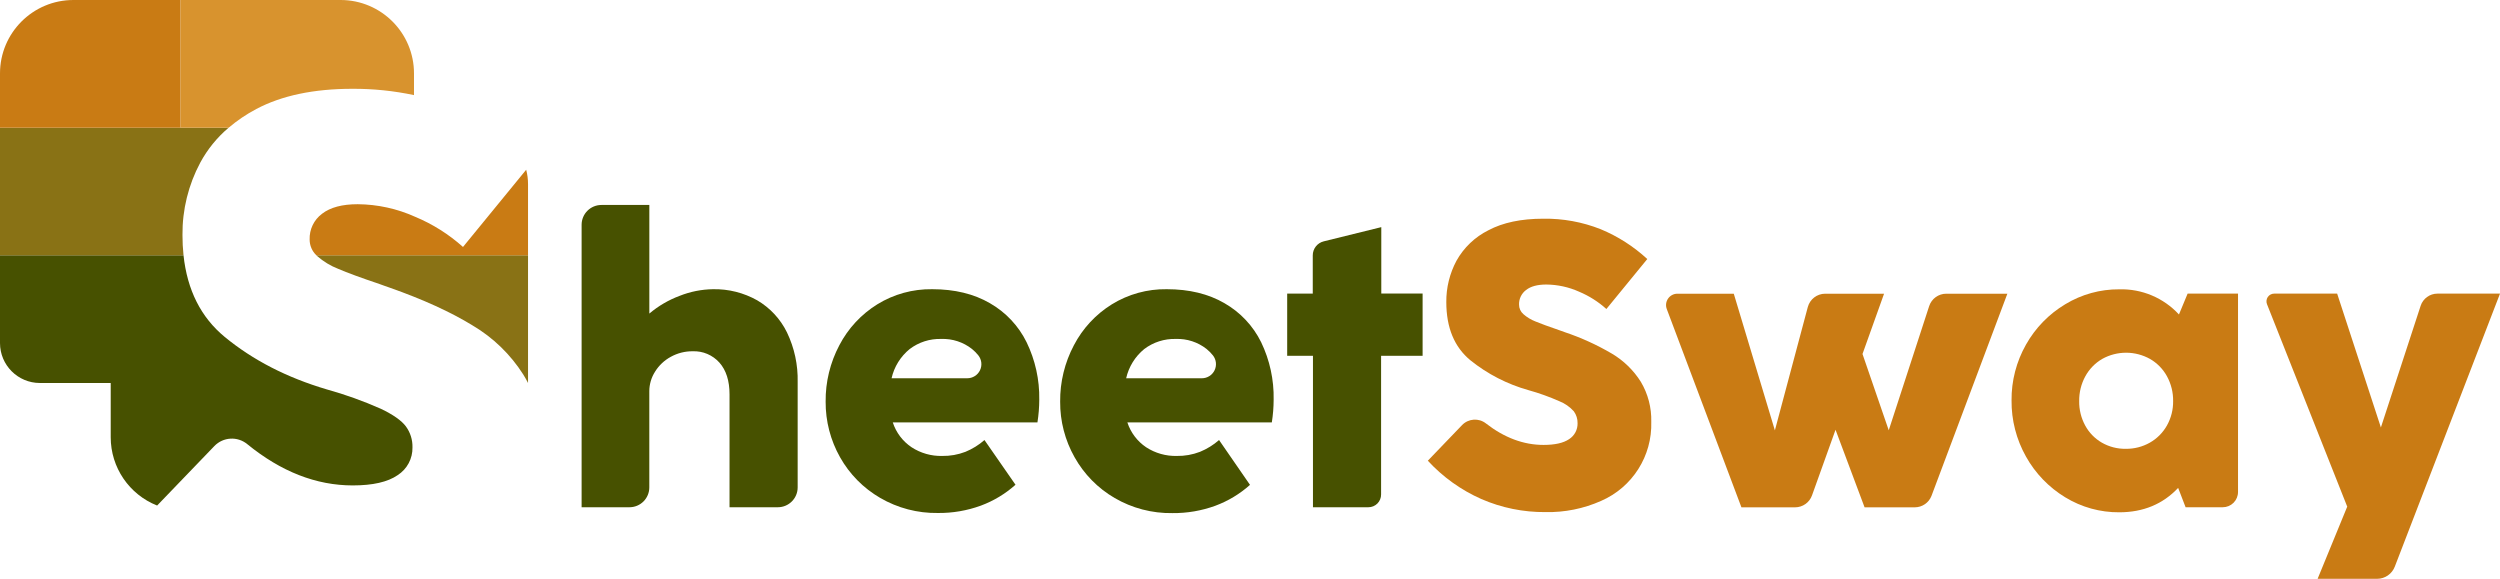
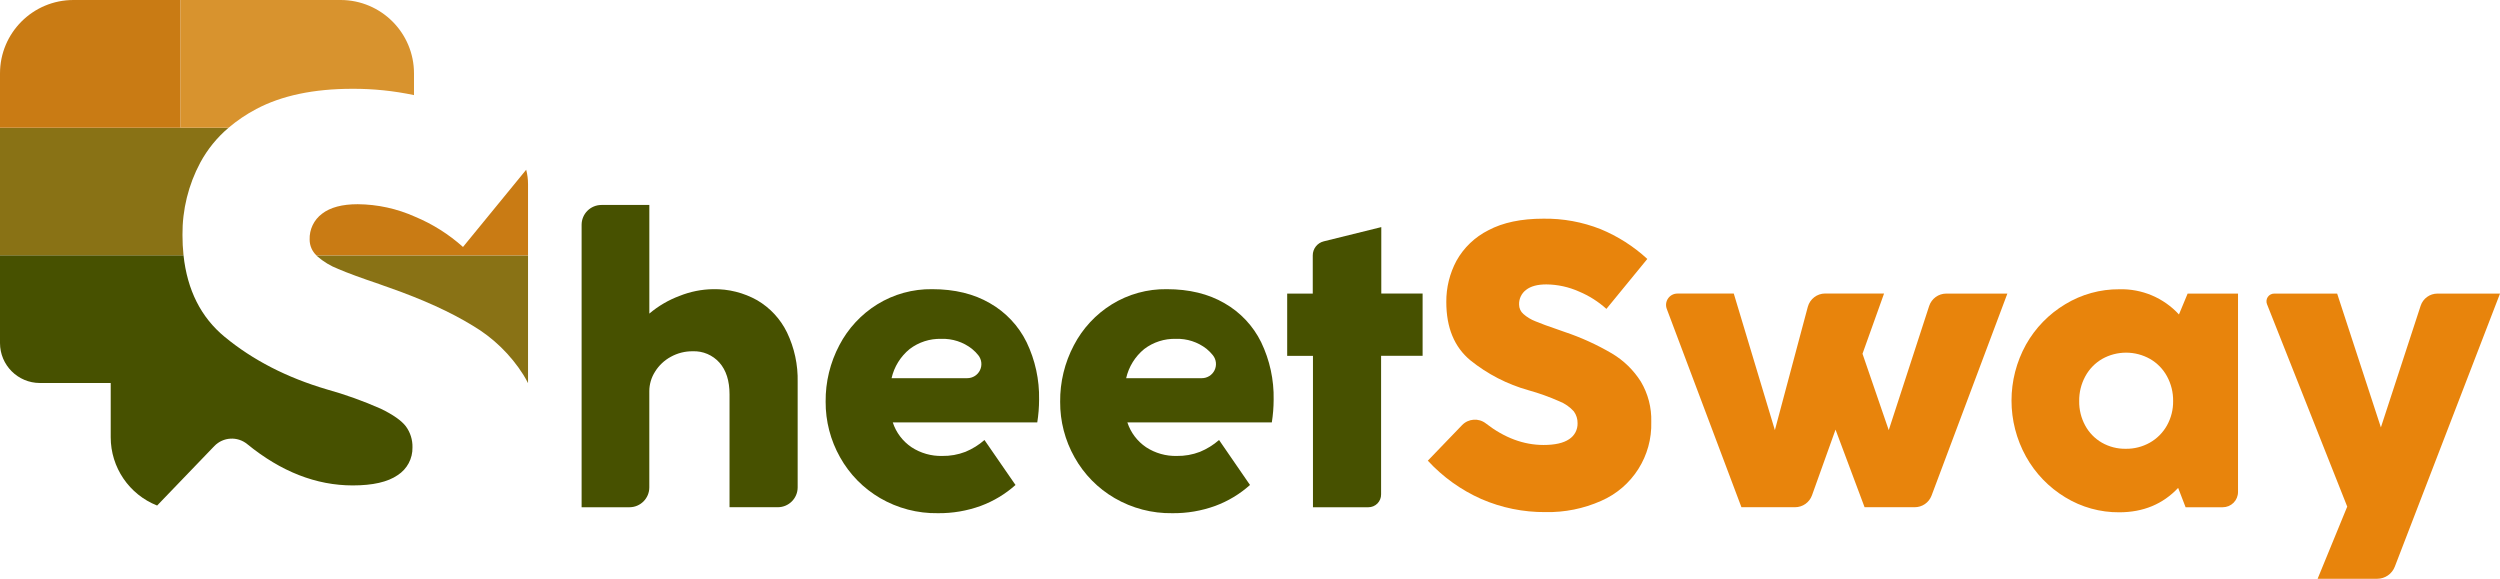
<svg xmlns="http://www.w3.org/2000/svg" viewBox="0 0 866 200.49">
  <defs>
-     <style>.cls-1{fill:#475100;}.cls-2{fill:#897215;}.cls-3{fill:#c97b14;}.cls-4{fill:#d8932e;}</style>
+     <style>.cls-1{fill:#475100;}.cls-2{fill:#897215;}.cls-3{fill:#c97b14;}.cls-4{fill:#d8932e;}.cls-5{fill:#e8840c;}</style>
  </defs>
-   <g id="_1" data-name="1">
-     <path class="cls-1" d="M181.26,594.26a8.41,8.41,0,0,1,11.38-.67q17.55,14.31,36.55,14.31,10.41,0,15.55-3.55a11.15,11.15,0,0,0,5.14-9.66,11.79,11.79,0,0,0-2.27-7.22q-2.27-3.06-8.69-6.12a136.89,136.89,0,0,0-18.78-6.73q-20.68-6.12-35.31-18.17-12.32-10.16-14.26-28.27H107v30.41a13.83,13.83,0,0,0,13.83,13.83h24.52v18.8a25.44,25.44,0,0,0,16.08,23.65Z" transform="translate(-107 -439.75)" />
-   </g>
-   <g id="_2" data-name="2">
-     <path class="cls-2" d="M289.91,528.23v-.05H216.59l.31.3a24.6,24.6,0,0,0,7.28,4.41q4.65,2,14.32,5.26c.48.16,1,.35,1.52.55s1.17.43,1.9.67q17.39,6.12,28.76,13.1a52.38,52.38,0,0,1,17.62,17.07c.58.93,1.11,1.9,1.61,2.88h0Z" transform="translate(-107 -439.75)" />
-   </g>
-   <g id="_3" data-name="3">
-     <path class="cls-2" d="M170.21,521.14a52.17,52.17,0,0,1,6.18-25.09,41.93,41.93,0,0,1,9.8-12.06H107v44.19h63.57A66.44,66.44,0,0,1,170.21,521.14Z" transform="translate(-107 -439.75)" />
-   </g>
-   <g id="_4" data-name="4">
-     <path class="cls-3" d="M250.79,514.84a49.38,49.38,0,0,0-19.88-4.35q-8.08,0-12.36,3.31a10.68,10.68,0,0,0-4.29,8.93,7.51,7.51,0,0,0,2.33,5.45h73.32V503.55a19.5,19.5,0,0,0-.64-5L267.38,525.3A58.52,58.52,0,0,0,250.79,514.84Z" transform="translate(-107 -439.75)" />
-   </g>
-   <g id="_5" data-name="5">
-     <path class="cls-3" d="M169.57,439.75H132.44A25.44,25.44,0,0,0,107,465.2V484h62.57Z" transform="translate(-107 -439.75)" />
-   </g>
-   <g id="_6" data-name="6">
-     <path class="cls-4" d="M195.79,477.51q13.22-7,33.28-7a99.62,99.62,0,0,1,21.34,2.19V465.2A25.44,25.44,0,0,0,225,439.75H169.57V484h16.62A53.2,53.2,0,0,1,195.79,477.51Z" transform="translate(-107 -439.75)" />
-   </g>
-   <g id="h">
-     <path class="cls-1" d="M369.28,543.77a26.23,26.23,0,0,1,10.33,11.13,37.71,37.71,0,0,1,3.7,17.21v36.48a6.87,6.87,0,0,1-6.87,6.87H359.71V576.37q0-7.05-3.49-11a11.81,11.81,0,0,0-9.28-3.94,15.36,15.36,0,0,0-7.58,1.92,14.6,14.6,0,0,0-5.44,5.13,12.63,12.63,0,0,0-2,6.77v33.34a6.87,6.87,0,0,1-6.88,6.87H308.47V517.62a6.87,6.87,0,0,1,6.87-6.87h16.59v37.62a35.55,35.55,0,0,1,10.5-6.14,32.55,32.55,0,0,1,11.56-2.3A30,30,0,0,1,369.28,543.77Z" transform="translate(-107 -439.75)" />
-   </g>
-   <g id="e_2" data-name="e 2">
-     <path class="cls-1" d="M497.52,586.07a16.54,16.54,0,0,0,6.52,8.62,18.65,18.65,0,0,0,10.58,3,21.34,21.34,0,0,0,8.06-1.43,23.62,23.62,0,0,0,6.6-4.08L540,607.71a37.73,37.73,0,0,1-12,7.23,42.18,42.18,0,0,1-14.9,2.55,38.54,38.54,0,0,1-20-5.24,37.51,37.51,0,0,1-13.86-14.1,38.58,38.58,0,0,1-5-19.27A40.92,40.92,0,0,1,479,559.34a36.54,36.54,0,0,1,13.16-14.18,35.24,35.24,0,0,1,19-5.23q11.66,0,20,4.85a31.67,31.67,0,0,1,12.7,13.51,43.83,43.83,0,0,1,4.33,19.89,51.31,51.31,0,0,1-.63,7.89Zm5.83-25.4a18.26,18.26,0,0,0-6.25,10.11h26.21a4.89,4.89,0,0,0,3.86-7.91,14.7,14.7,0,0,0-2.22-2.24,16.29,16.29,0,0,0-10.64-3.47A17.29,17.29,0,0,0,503.35,560.67Z" transform="translate(-107 -439.75)" />
-   </g>
-   <g id="e_1" data-name="e 1">
-     <path class="cls-1" d="M416.26,586.07a16.51,16.51,0,0,0,6.53,8.62,18.6,18.6,0,0,0,10.57,3,21.39,21.39,0,0,0,8.07-1.43,23.57,23.57,0,0,0,6.59-4.08l10.75,15.49a37.73,37.73,0,0,1-12,7.23,42.15,42.15,0,0,1-14.9,2.55,38.54,38.54,0,0,1-20-5.24A37.51,37.51,0,0,1,398,598.15a38.69,38.69,0,0,1-5-19.27,40.92,40.92,0,0,1,4.75-19.54,36.54,36.54,0,0,1,13.16-14.18,35.26,35.26,0,0,1,19-5.23q11.65,0,20,4.85a31.67,31.67,0,0,1,12.7,13.51A43.83,43.83,0,0,1,467,578.18a51.31,51.31,0,0,1-.63,7.89Zm5.84-25.4a18.21,18.21,0,0,0-6.26,10.11h26.21a4.89,4.89,0,0,0,3.86-7.91,14.7,14.7,0,0,0-2.22-2.24,16.27,16.27,0,0,0-10.64-3.47A17.26,17.26,0,0,0,422.1,560.67Z" transform="translate(-107 -439.75)" />
-   </g>
-   <g id="t">
-     <path class="cls-1" d="M581,615.46H561.81V563h-8.93V541.46h8.86V528.21a5,5,0,0,1,3.81-4.86l19.93-4.92v23h14.31V563H585.41v48A4.39,4.39,0,0,1,581,615.46Z" transform="translate(-107 -439.75)" />
-   </g>
-   <g id="s">
-     <path class="cls-3" d="M620.1,612.6a56,56,0,0,1-18.5-13.26L613.46,587a6.18,6.18,0,0,1,8.26-.58q9.6,7.45,19.95,7.45,5.94,0,8.87-2a6.35,6.35,0,0,0,2.93-5.52,6.76,6.76,0,0,0-1.29-4.12,13.35,13.35,0,0,0-5-3.49,78.78,78.78,0,0,0-10.71-3.84,56.27,56.27,0,0,1-20.14-10.36Q608,557.66,608,544.4a29.8,29.8,0,0,1,3.52-14.32,25.9,25.9,0,0,1,11.07-10.57q7.53-4,19-4a51.85,51.85,0,0,1,19.87,3.63,54.7,54.7,0,0,1,16.16,10.34l-14.17,17.31a33.45,33.45,0,0,0-9.46-6,28.31,28.31,0,0,0-11.35-2.48q-4.6,0-7,1.89a6.07,6.07,0,0,0-2.44,5.09,4.34,4.34,0,0,0,1.5,3.28,14,14,0,0,0,4.15,2.52q2.66,1.11,8.17,3l.87.31c.3.12.67.25,1.08.39a86.71,86.71,0,0,1,16.41,7.47,29.82,29.82,0,0,1,10,9.74A25.78,25.78,0,0,1,679,585.86a28.91,28.91,0,0,1-17.38,27.4,45,45,0,0,1-19.27,3.88A54.53,54.53,0,0,1,620.1,612.6Z" transform="translate(-107 -439.75)" />
-   </g>
-   <g id="w">
-     <path class="cls-3" d="M761.26,588.8l14-43a6.23,6.23,0,0,1,5.93-4.31h21.16l-26.27,70a6.22,6.22,0,0,1-5.83,4H752.89l-10.06-26.87-8.15,22.74a6.24,6.24,0,0,1-5.87,4.13H710.23l-25.86-68.69a3.93,3.93,0,0,1,3.68-5.31h19.53l14.24,47.34,11.4-42.71a6.24,6.24,0,0,1,6-4.63h20.42l-7.47,20.88Z" transform="translate(-107 -439.75)" />
-   </g>
-   <g id="a">
-     <path class="cls-3" d="M864.79,541.46h17.46v68.71a5.29,5.29,0,0,1-5.3,5.29H864.09l-2.58-6.7q-7.95,8.44-20.38,8.45a35.46,35.46,0,0,1-18.75-5.2,38.3,38.3,0,0,1-13.58-14.1,38.91,38.91,0,0,1-5-19.45,38.52,38.52,0,0,1,5-19.33,38,38,0,0,1,13.62-14,35.65,35.65,0,0,1,18.71-5.16,27.09,27.09,0,0,1,20.66,8.72ZM851.7,593.09a15.62,15.62,0,0,0,5.9-5.9,16.82,16.82,0,0,0,2.17-8.52,17.39,17.39,0,0,0-2.13-8.58,15.55,15.55,0,0,0-5.87-6,17,17,0,0,0-16.58,0,15.67,15.67,0,0,0-5.83,6,17.39,17.39,0,0,0-2.13,8.58,17.19,17.19,0,0,0,2.1,8.52,15.2,15.2,0,0,0,5.76,5.9,16.15,16.15,0,0,0,8.27,2.13A16.53,16.53,0,0,0,851.7,593.09Z" transform="translate(-107 -439.75)" />
-   </g>
  <g id="y">
-     <path class="cls-3" d="M930.44,640.25H909.82l10.26-25-27.79-70.12a2.68,2.68,0,0,1,2.49-3.67h21.81l15.15,46.36,13.77-42.14a6.13,6.13,0,0,1,5.82-4.22H973L936.57,636A6.57,6.57,0,0,1,930.44,640.25Z" transform="translate(-107 -439.75)" />
+     <path class="cls-1" d="M74.26,154.5a8.42,8.42,0,0,1,11.38-.66q17.55,14.31,36.55,14.31,10.41,0,15.55-3.55a11.16,11.16,0,0,0,5.14-9.67,11.81,11.81,0,0,0-2.27-7.22q-2.27-3-8.69-6.12a138.25,138.25,0,0,0-18.78-6.73q-20.69-6.11-35.31-18.17Q65.52,106.54,63.57,88.43H0v30.41a13.83,13.83,0,0,0,13.83,13.83H38.35v18.79a25.44,25.44,0,0,0,16.08,23.66Z" />
+     <path class="cls-2" d="M182.91,88.48v0H109.59l.31.3a24.59,24.59,0,0,0,7.28,4.4q4.65,2,14.32,5.27c.48.16,1,.34,1.52.55s1.17.43,1.9.67q17.39,6.12,28.76,13.09a52.31,52.31,0,0,1,17.62,17.08c.58.93,1.11,1.89,1.61,2.88h0Z" />
+     <path class="cls-2" d="M63.21,81.39A52.17,52.17,0,0,1,69.39,56.3a41.93,41.93,0,0,1,9.8-12.06H0V88.43H63.57A66.58,66.58,0,0,1,63.21,81.39Z" />
+     <path class="cls-3" d="M143.79,75.08a49.53,49.53,0,0,0-19.88-4.34q-8.09,0-12.36,3.3A10.71,10.71,0,0,0,107.26,83a7.52,7.52,0,0,0,2.33,5.45h73.32V63.8a19.63,19.63,0,0,0-.64-5L160.38,85.55A58.76,58.76,0,0,0,143.79,75.08Z" />
+     <path class="cls-3" d="M62.57,0H25.44A25.44,25.44,0,0,0,0,25.44v18.8H62.57Z" />
+     <path class="cls-4" d="M88.79,37.76q13.21-7,33.28-7a100.27,100.27,0,0,1,21.34,2.19V25.44A25.44,25.44,0,0,0,118,0H62.57V44.24H79.19A52.69,52.69,0,0,1,88.79,37.76Z" />
+     <path class="cls-1" d="M262.28,104a26.25,26.25,0,0,1,10.33,11.14,37.68,37.68,0,0,1,3.7,17.21v36.48a6.88,6.88,0,0,1-6.87,6.87H252.71V136.62q0-7.05-3.49-11a11.78,11.78,0,0,0-9.28-3.94,15.36,15.36,0,0,0-7.58,1.92,14.6,14.6,0,0,0-5.44,5.13,12.63,12.63,0,0,0-2,6.77v33.34a6.88,6.88,0,0,1-6.88,6.87H201.47V77.87A6.88,6.88,0,0,1,208.34,71h16.59v37.63a35.12,35.12,0,0,1,10.5-6.14A32.35,32.35,0,0,1,247,100.17,30,30,0,0,1,262.28,104Z" />
+     <path class="cls-1" d="M390.52,146.32a16.58,16.58,0,0,0,6.52,8.62,18.65,18.65,0,0,0,10.58,3,21.34,21.34,0,0,0,8.06-1.43,23.89,23.89,0,0,0,6.6-4.09L433,168a37.73,37.73,0,0,1-12,7.23,42.18,42.18,0,0,1-14.9,2.54,38.53,38.53,0,0,1-20-5.23,37.51,37.51,0,0,1-13.86-14.1,38.61,38.61,0,0,1-5-19.27A41,41,0,0,1,372,119.58a36.51,36.51,0,0,1,13.16-14.17,35.24,35.24,0,0,1,19-5.24q11.66,0,20,4.86a31.59,31.59,0,0,1,12.7,13.5,43.91,43.91,0,0,1,4.33,19.9,51.31,51.31,0,0,1-.63,7.89Zm5.83-25.41A18.28,18.28,0,0,0,390.1,131h26.21a4.89,4.89,0,0,0,3.86-7.91,14.77,14.77,0,0,0-2.22-2.25,16.34,16.34,0,0,0-10.64-3.46A17.29,17.29,0,0,0,396.35,120.91Z" />
+     <path class="cls-1" d="M309.26,146.32a16.55,16.55,0,0,0,6.53,8.62,18.6,18.6,0,0,0,10.57,3,21.39,21.39,0,0,0,8.07-1.43,23.84,23.84,0,0,0,6.59-4.09L351.77,168a37.73,37.73,0,0,1-12,7.23,42.14,42.14,0,0,1-14.9,2.54,38.53,38.53,0,0,1-20-5.23A37.51,37.51,0,0,1,291,158.4a38.72,38.72,0,0,1-5-19.27,41,41,0,0,1,4.75-19.55,36.51,36.51,0,0,1,13.16-14.17,35.27,35.27,0,0,1,19-5.24q11.65,0,20,4.86a31.59,31.59,0,0,1,12.7,13.5,43.91,43.91,0,0,1,4.33,19.9,51.31,51.31,0,0,1-.63,7.89Zm5.84-25.41A18.24,18.24,0,0,0,308.84,131h26.21a4.89,4.89,0,0,0,3.86-7.91,14.77,14.77,0,0,0-2.22-2.25,16.32,16.32,0,0,0-10.64-3.46A17.26,17.26,0,0,0,315.1,120.91Z" />
+     <path class="cls-1" d="M474,175.71H454.81V123.28h-8.93V101.71h8.86V88.46a5,5,0,0,1,3.81-4.86l19.93-4.93v23h14.31v21.57H478.41v48A4.39,4.39,0,0,1,474,175.71Z" />
+     <path class="cls-5" d="M513.1,172.85a56.19,56.19,0,0,1-18.5-13.27l11.86-12.32a6.18,6.18,0,0,1,8.26-.57q9.6,7.44,19.95,7.45,5.94,0,8.87-2a6.34,6.34,0,0,0,2.93-5.51,6.74,6.74,0,0,0-1.29-4.12,13.23,13.23,0,0,0-5-3.49,78.78,78.78,0,0,0-10.71-3.84,56.29,56.29,0,0,1-20.14-10.37Q501,117.91,501,104.64a29.79,29.79,0,0,1,3.52-14.31,26,26,0,0,1,11.07-10.58q7.53-4,19-4a51.85,51.85,0,0,1,19.87,3.63A54.66,54.66,0,0,1,570.63,89.7L556.46,107a33.45,33.45,0,0,0-9.46-6,28.31,28.31,0,0,0-11.35-2.48q-4.6,0-7,1.88a6.1,6.1,0,0,0-2.44,5.1,4.34,4.34,0,0,0,1.5,3.28,14,14,0,0,0,4.15,2.51q2.66,1.13,8.17,3c.28.09.57.19.87.31s.67.24,1.08.38a87.34,87.34,0,0,1,16.41,7.47,29.91,29.91,0,0,1,10,9.74A25.79,25.79,0,0,1,572,146.11a28.91,28.91,0,0,1-17.38,27.4,45.19,45.19,0,0,1-19.27,3.88A54.69,54.69,0,0,1,513.1,172.85Z" />
+     <path class="cls-5" d="M654.26,149l14-43a6.24,6.24,0,0,1,5.93-4.3h21.16l-26.27,70a6.22,6.22,0,0,1-5.83,4H645.89l-10.06-26.88-8.15,22.75a6.24,6.24,0,0,1-5.87,4.13H603.23L577.37,107a3.93,3.93,0,0,1,3.68-5.31h19.53L614.82,149l11.4-42.7a6.24,6.24,0,0,1,6-4.63h20.42l-7.47,20.87Z" />
+     <path class="cls-5" d="M757.79,101.71h17.46v68.71a5.29,5.29,0,0,1-5.3,5.29H757.09l-2.58-6.7q-7.95,8.44-20.38,8.45a35.38,35.38,0,0,1-18.75-5.21,38.14,38.14,0,0,1-13.58-14.1,40,40,0,0,1,0-38.78,38,38,0,0,1,13.62-14,35.66,35.66,0,0,1,18.71-5.17,27.07,27.07,0,0,1,20.66,8.73ZM744.7,153.34a15.62,15.62,0,0,0,5.9-5.9,16.84,16.84,0,0,0,2.17-8.52,17.43,17.43,0,0,0-2.13-8.59,15.46,15.46,0,0,0-5.87-6,16.92,16.92,0,0,0-16.58,0,15.57,15.57,0,0,0-5.83,6,17.43,17.43,0,0,0-2.13,8.59,17.22,17.22,0,0,0,2.1,8.52,15.2,15.2,0,0,0,5.76,5.9,16.14,16.14,0,0,0,8.27,2.12A16.53,16.53,0,0,0,744.7,153.34Z" />
+     <path class="cls-5" d="M823.44,200.49H802.82l10.26-25-27.79-70.12a2.68,2.68,0,0,1,2.49-3.67h21.81l15.15,46.35,13.77-42.13a6.12,6.12,0,0,1,5.82-4.22H866l-36.43,94.57A6.55,6.55,0,0,1,823.44,200.49Z" />
  </g>
</svg>
